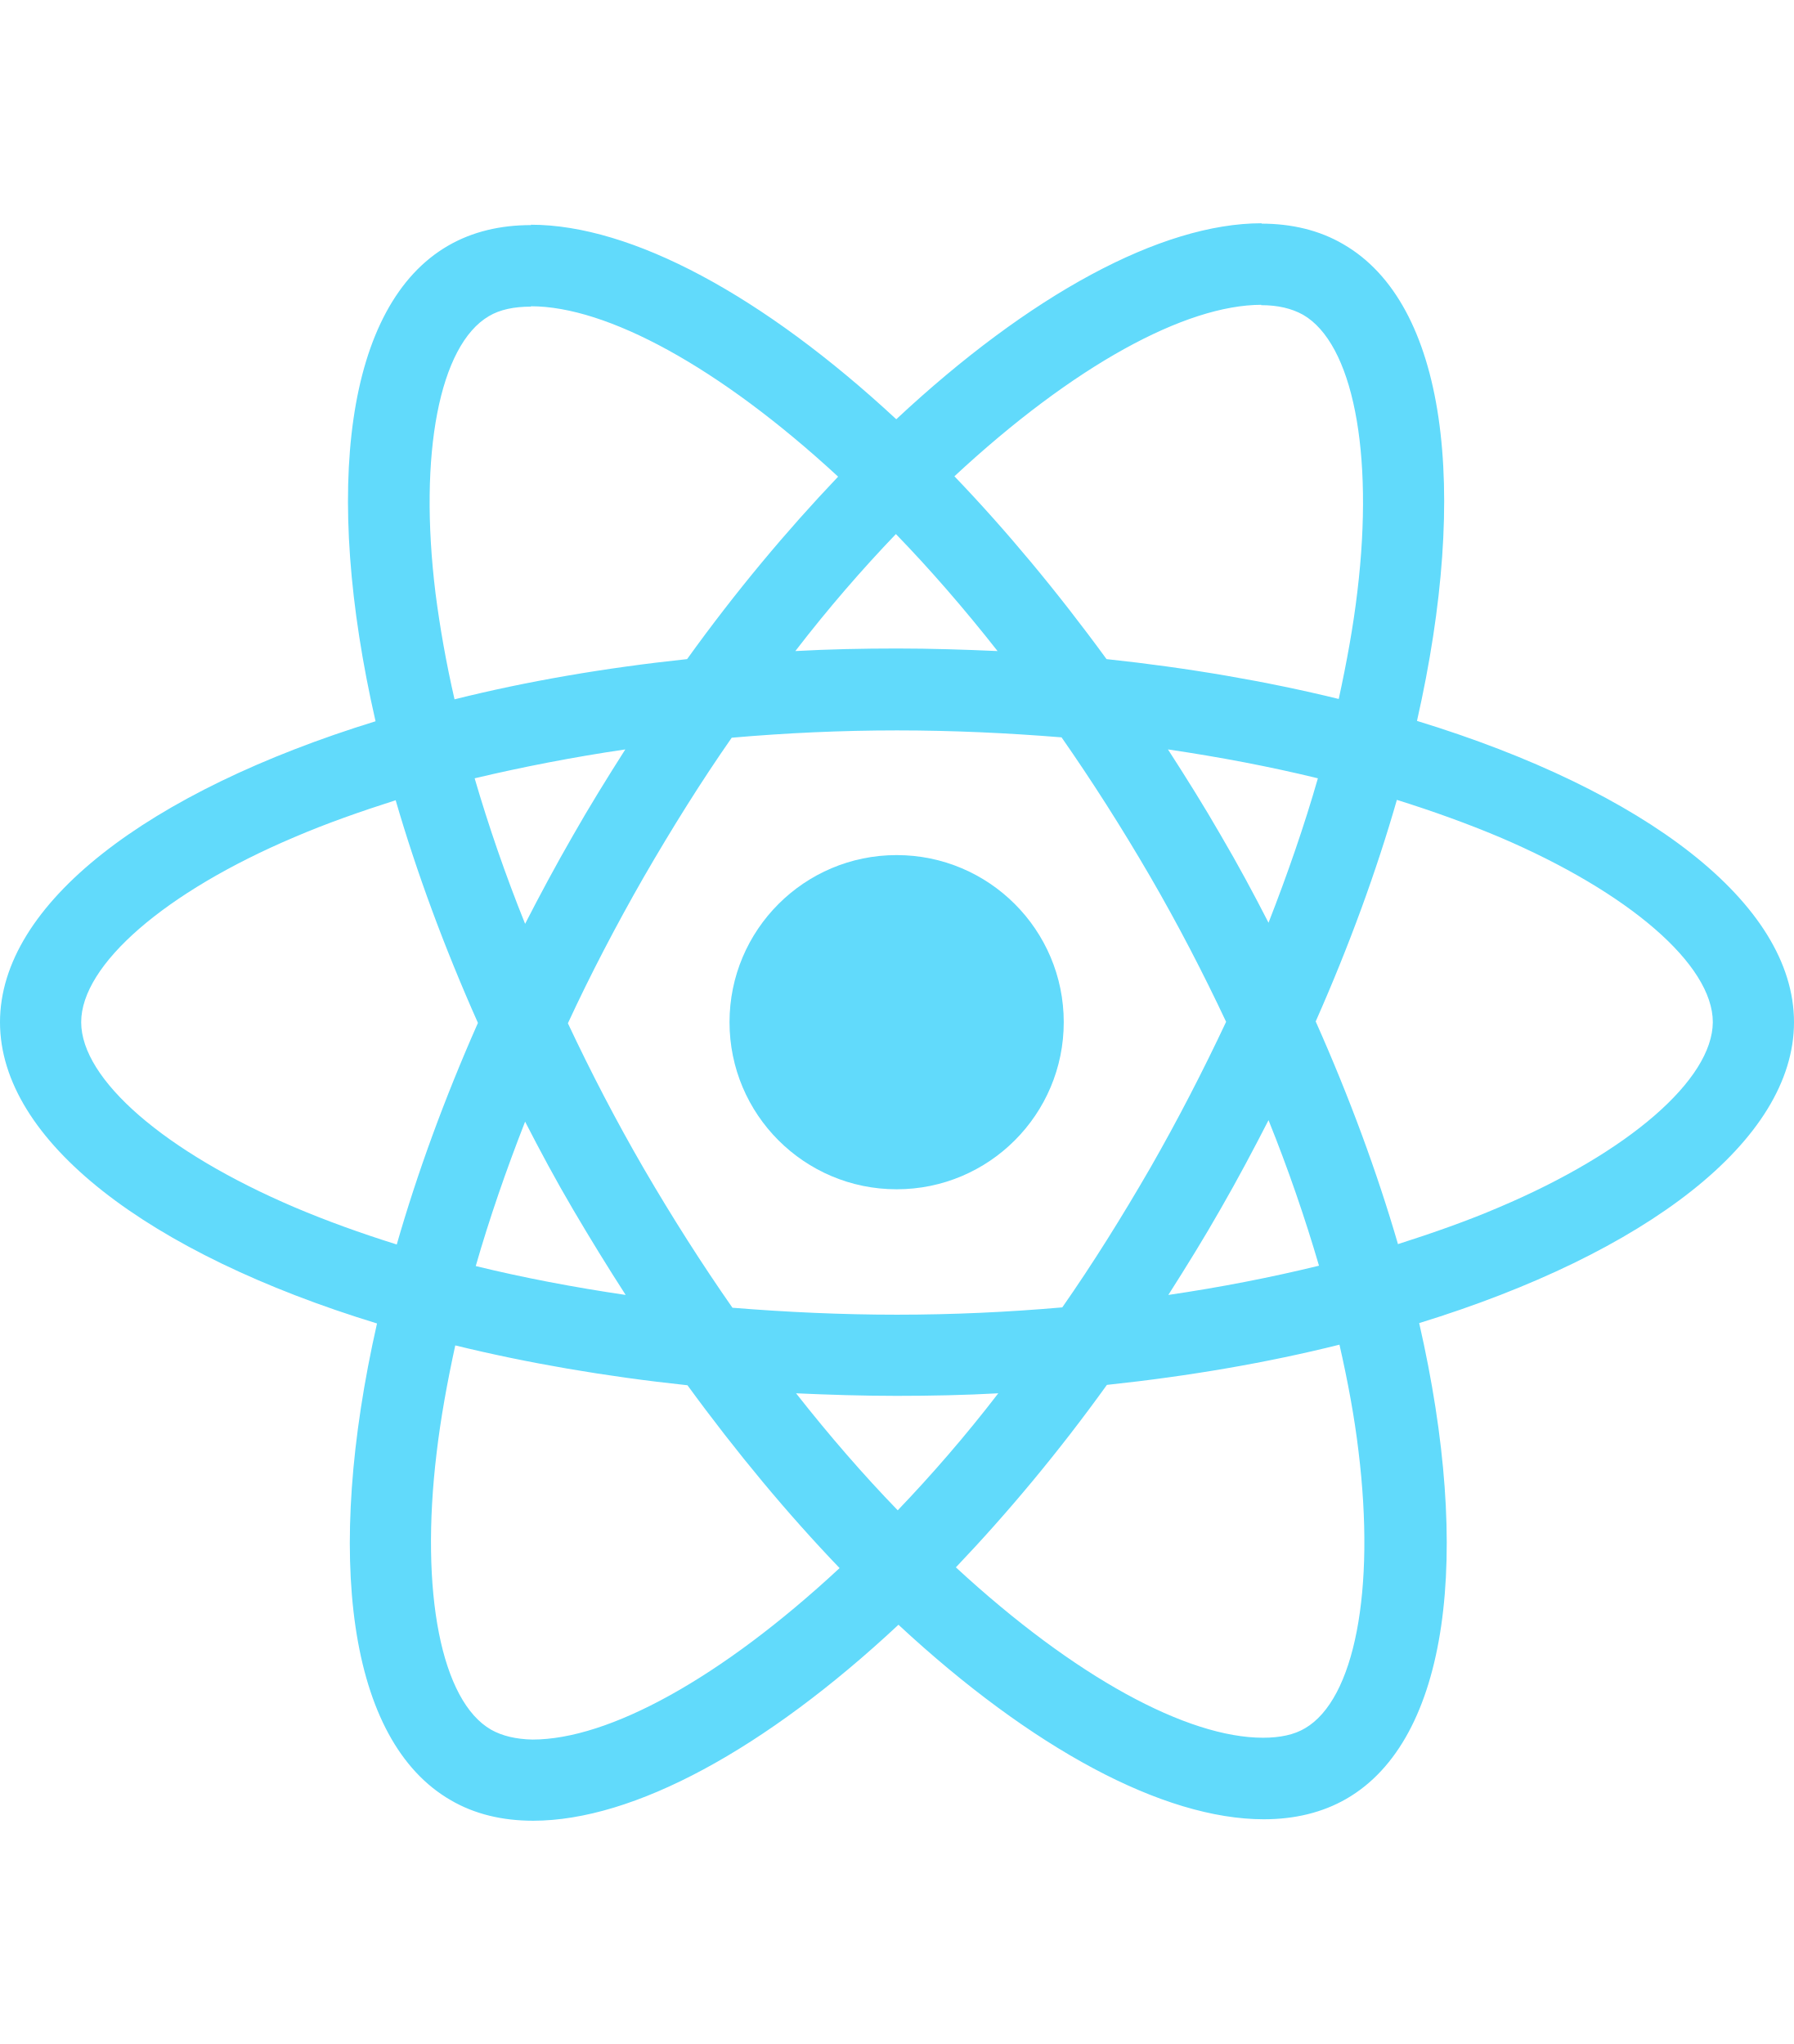
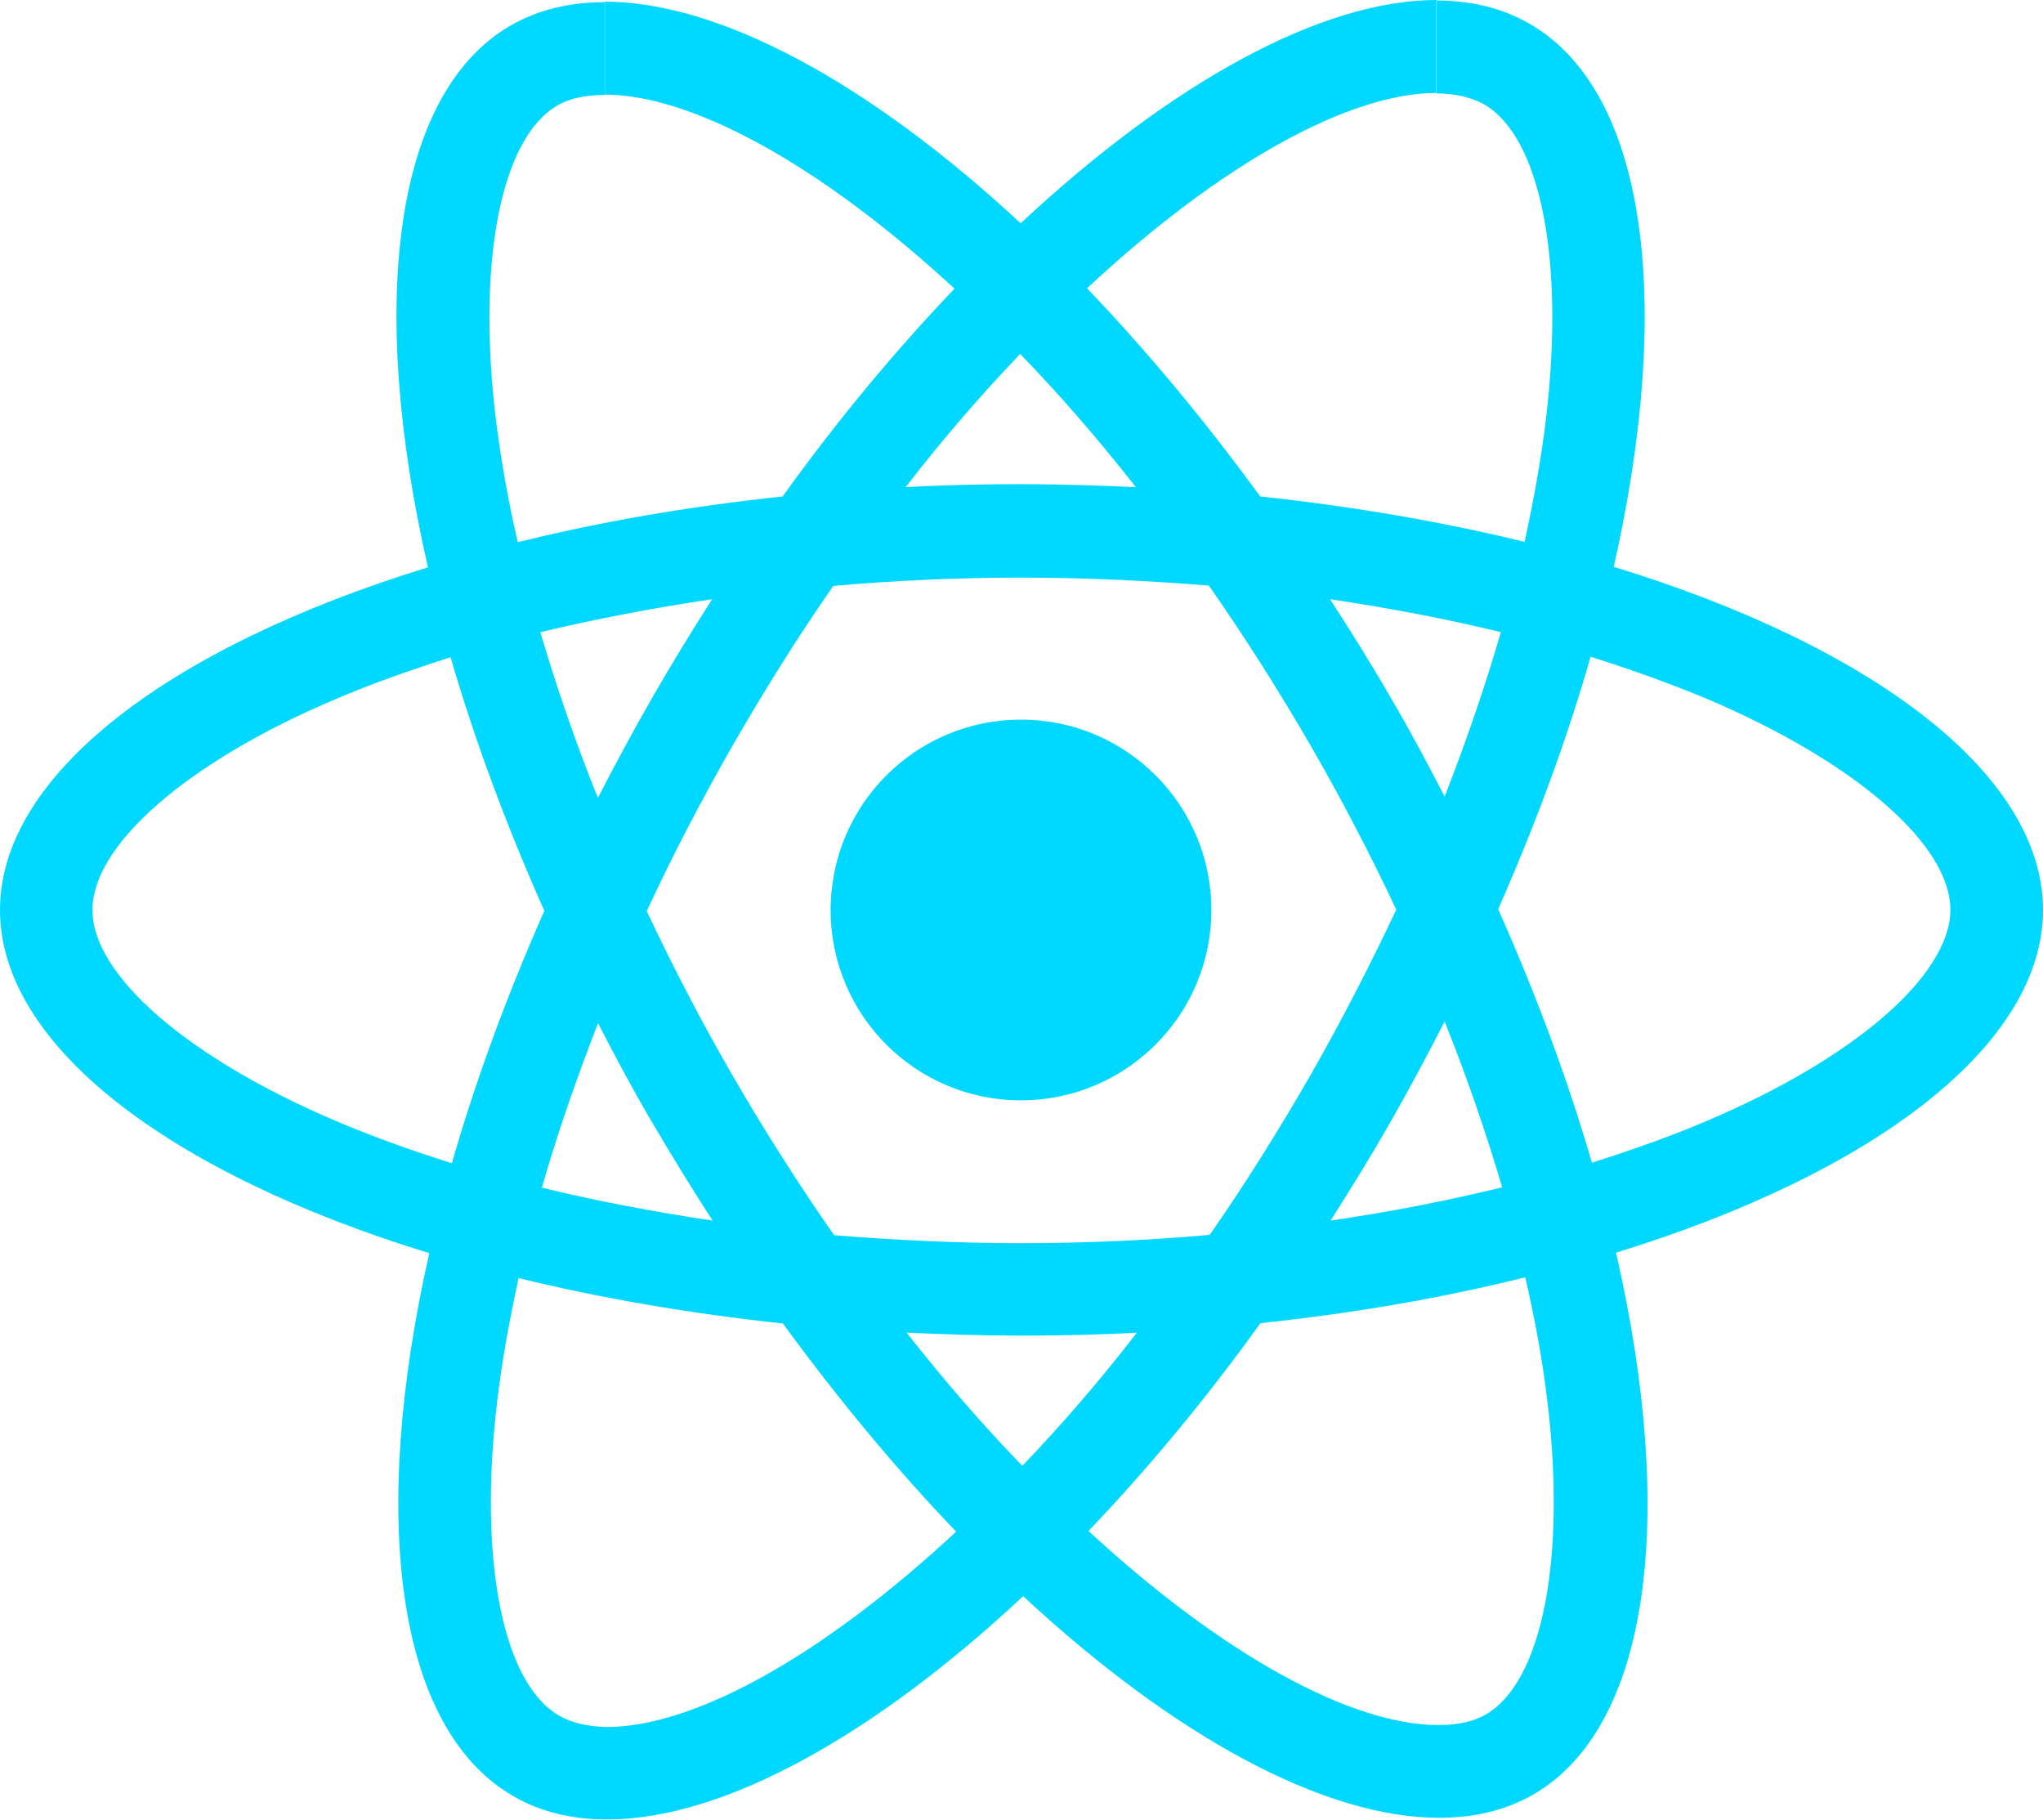
- <svg xmlns="http://www.w3.org/2000/svg" height="2500" viewBox="175.7 78 490.6 436.9" width="2194">
-   <g fill="#61dafb">
-     <path d="m666.3 296.5c0-32.5-40.7-63.3-103.1-82.4 14.4-63.6 8-114.2-20.2-130.4-6.5-3.8-14.1-5.6-22.4-5.6v22.3c4.6 0 8.3.9 11.4 2.6 13.6 7.8 19.5 37.5 14.9 75.7-1.1 9.4-2.9 19.3-5.1 29.4-19.6-4.8-41-8.5-63.5-10.9-13.5-18.5-27.5-35.3-41.6-50 32.6-30.3 63.2-46.9 84-46.9v-22.3c-27.5 0-63.5 19.6-99.9 53.6-36.4-33.8-72.4-53.2-99.9-53.2v22.3c20.7 0 51.4 16.5 84 46.6-14 14.7-28 31.4-41.3 49.9-22.6 2.4-44 6.1-63.6 11-2.3-10-4-19.7-5.2-29-4.7-38.2 1.1-67.9 14.6-75.8 3-1.8 6.9-2.6 11.5-2.6v-22.3c-8.4 0-16 1.8-22.6 5.6-28.1 16.2-34.4 66.7-19.9 130.1-62.2 19.2-102.7 49.9-102.7 82.3 0 32.5 40.7 63.3 103.1 82.4-14.4 63.6-8 114.2 20.2 130.4 6.5 3.8 14.1 5.6 22.5 5.6 27.5 0 63.5-19.6 99.9-53.6 36.4 33.8 72.4 53.2 99.9 53.2 8.4 0 16-1.8 22.6-5.6 28.1-16.2 34.4-66.7 19.9-130.1 62-19.1 102.5-49.9 102.5-82.3zm-130.2-66.7c-3.7 12.9-8.3 26.2-13.5 39.5-4.1-8-8.4-16-13.1-24-4.6-8-9.5-15.8-14.4-23.4 14.2 2.1 27.9 4.7 41 7.9zm-45.8 106.5c-7.8 13.5-15.8 26.3-24.1 38.2-14.9 1.3-30 2-45.2 2-15.1 0-30.2-.7-45-1.9-8.3-11.9-16.4-24.6-24.2-38-7.6-13.1-14.5-26.4-20.8-39.8 6.2-13.4 13.2-26.8 20.7-39.9 7.8-13.5 15.8-26.3 24.1-38.2 14.9-1.3 30-2 45.2-2 15.1 0 30.2.7 45 1.9 8.3 11.9 16.4 24.6 24.2 38 7.6 13.1 14.5 26.4 20.8 39.8-6.3 13.4-13.2 26.8-20.7 39.9zm32.3-13c5.4 13.4 10 26.8 13.8 39.8-13.1 3.2-26.9 5.9-41.2 8 4.9-7.7 9.8-15.6 14.4-23.7 4.6-8 8.9-16.1 13-24.1zm-101.4 106.7c-9.3-9.6-18.6-20.3-27.8-32 9 .4 18.2.7 27.5.7 9.4 0 18.7-.2 27.8-.7-9 11.7-18.3 22.4-27.5 32zm-74.4-58.9c-14.2-2.1-27.9-4.7-41-7.9 3.7-12.9 8.3-26.2 13.5-39.5 4.1 8 8.4 16 13.1 24s9.5 15.8 14.4 23.4zm73.9-208.1c9.3 9.6 18.6 20.3 27.8 32-9-.4-18.2-.7-27.5-.7-9.4 0-18.7.2-27.8.7 9-11.7 18.3-22.4 27.5-32zm-74 58.9c-4.9 7.7-9.8 15.6-14.4 23.7-4.6 8-8.9 16-13 24-5.4-13.4-10-26.8-13.8-39.8 13.1-3.1 26.9-5.8 41.2-7.9zm-90.5 125.2c-35.4-15.1-58.3-34.9-58.3-50.6s22.9-35.6 58.3-50.6c8.6-3.7 18-7 27.7-10.1 5.7 19.6 13.2 40 22.5 60.9-9.2 20.8-16.6 41.1-22.2 60.6-9.9-3.1-19.3-6.5-28-10.2zm53.8 142.9c-13.6-7.8-19.5-37.5-14.9-75.7 1.1-9.4 2.9-19.3 5.1-29.4 19.6 4.8 41 8.5 63.5 10.9 13.5 18.5 27.5 35.3 41.6 50-32.6 30.3-63.2 46.9-84 46.9-4.5-.1-8.3-1-11.3-2.7zm237.2-76.2c4.7 38.2-1.1 67.9-14.6 75.8-3 1.8-6.9 2.6-11.5 2.6-20.7 0-51.4-16.5-84-46.6 14-14.7 28-31.4 41.3-49.9 22.6-2.4 44-6.1 63.6-11 2.3 10.1 4.1 19.8 5.2 29.1zm38.5-66.7c-8.6 3.7-18 7-27.7 10.1-5.7-19.6-13.2-40-22.5-60.9 9.2-20.8 16.6-41.1 22.2-60.6 9.9 3.1 19.3 6.5 28.1 10.2 35.4 15.1 58.3 34.9 58.3 50.6-.1 15.7-23 35.6-58.4 50.6z" />
-     <circle cx="420.9" cy="296.5" r="45.7" />
+ <svg xmlns="http://www.w3.org/2000/svg" version="1.1" id="Layer_1" x="0px" y="0px" viewBox="0 0 122.88 109.43" style="enable-background:new 0 0 122.88 109.43" xml:space="preserve">
+   <style type="text/css">.st0{fill-rule:evenodd;clip-rule:evenodd;fill:#00D8FF;}</style>
+   <g>
+     <path class="st0" d="M122.88,54.73c0-8.14-10.19-15.85-25.82-20.64c3.61-15.93,2-28.6-5.06-32.66c-1.63-0.95-3.53-1.4-5.61-1.4 v5.59c1.15,0,2.08,0.23,2.86,0.65c3.41,1.95,4.88,9.39,3.73,18.96c-0.28,2.35-0.73,4.83-1.28,7.36c-4.91-1.2-10.27-2.13-15.9-2.73 c-3.38-4.63-6.89-8.84-10.42-12.52C73.54,9.74,81.2,5.59,86.41,5.59V0l0,0c-6.89,0-15.9,4.91-25.02,13.43 C52.27,4.96,43.26,0.1,36.37,0.1v5.59c5.18,0,12.87,4.13,21.04,11.67c-3.51,3.68-7.01,7.86-10.34,12.5 c-5.66,0.6-11.02,1.53-15.93,2.75c-0.58-2.5-1-4.93-1.3-7.26c-1.18-9.57,0.28-17.01,3.66-18.99c0.75-0.45,1.73-0.65,2.88-0.65V0.13 l0,0c-2.1,0-4.01,0.45-5.66,1.4c-7.04,4.06-8.62,16.71-4.98,32.59C10.14,38.92,0,46.61,0,54.73c0,8.14,10.19,15.85,25.82,20.64 c-3.61,15.93-2,28.6,5.06,32.66c1.63,0.95,3.53,1.4,5.64,1.4c6.89,0,15.9-4.91,25.02-13.43c9.12,8.47,18.13,13.33,25.02,13.33 c2.1,0,4.01-0.45,5.66-1.4c7.04-4.06,8.62-16.71,4.98-32.59C112.74,70.56,122.88,62.84,122.88,54.73L122.88,54.73z M72.86,54.73 c0-6.32-5.12-11.45-11.45-11.45c-6.32,0-11.45,5.12-11.45,11.45s5.12,11.45,11.45,11.45C67.74,66.17,72.86,61.05,72.86,54.73 L72.86,54.73z M36.34,0.1L36.34,0.1L36.34,0.1L36.34,0.1z M90.27,38.02c-0.93,3.23-2.08,6.56-3.38,9.89c-1.03-2-2.1-4.01-3.28-6.01 c-1.15-2-2.38-3.96-3.61-5.86C83.56,36.57,86.99,37.22,90.27,38.02L90.27,38.02z M78.8,64.7c-1.95,3.38-3.96,6.59-6.04,9.57 c-3.73,0.33-7.51,0.5-11.32,0.5c-3.78,0-7.56-0.18-11.27-0.48c-2.08-2.98-4.11-6.16-6.06-9.52c-1.9-3.28-3.63-6.61-5.21-9.97 c1.55-3.36,3.31-6.71,5.18-9.99c1.95-3.38,3.96-6.59,6.04-9.57c3.73-0.33,7.51-0.5,11.32-0.5c3.78,0,7.56,0.18,11.27,0.48 c2.08,2.98,4.11,6.16,6.06,9.52c1.9,3.28,3.63,6.61,5.21,9.97C82.4,58.06,80.68,61.41,78.8,64.7L78.8,64.7z M86.89,61.44 c1.35,3.36,2.5,6.71,3.46,9.97c-3.28,0.8-6.74,1.48-10.32,2c1.23-1.93,2.45-3.91,3.61-5.94C84.78,65.47,85.86,63.44,86.89,61.44 L86.89,61.44z M61.49,88.16c-2.33-2.4-4.66-5.08-6.96-8.01c2.25,0.1,4.56,0.18,6.89,0.18c2.35,0,4.68-0.05,6.96-0.18 C66.12,83.08,63.79,85.76,61.49,88.16L61.49,88.16z M42.86,73.41c-3.56-0.53-6.99-1.18-10.27-1.98c0.93-3.23,2.08-6.56,3.38-9.89 c1.03,2,2.1,4.01,3.28,6.01C40.43,69.56,41.63,71.51,42.86,73.41L42.86,73.41z M61.36,21.29c2.33,2.4,4.66,5.08,6.96,8.01 c-2.25-0.1-4.56-0.18-6.89-0.18c-2.35,0-4.68,0.05-6.96,0.18C56.73,26.37,59.06,23.69,61.36,21.29L61.36,21.29z M42.83,36.04 c-1.23,1.93-2.45,3.91-3.61,5.94c-1.15,2-2.23,4.01-3.26,6.01c-1.35-3.36-2.5-6.71-3.46-9.97C35.79,37.24,39.25,36.57,42.83,36.04 L42.83,36.04z M20.16,67.4c-8.87-3.78-14.6-8.74-14.6-12.67c0-3.93,5.74-8.92,14.6-12.67c2.15-0.93,4.51-1.75,6.94-2.53 c1.43,4.91,3.31,10.02,5.64,15.25c-2.3,5.21-4.16,10.29-5.56,15.18C24.7,69.18,22.34,68.33,20.16,67.4L20.16,67.4z M33.64,103.19 c-3.41-1.95-4.88-9.39-3.73-18.96c0.28-2.35,0.73-4.83,1.28-7.36c4.91,1.2,10.27,2.13,15.9,2.73c3.38,4.63,6.89,8.84,10.42,12.52 c-8.17,7.59-15.83,11.75-21.04,11.75C35.34,103.84,34.39,103.62,33.64,103.19L33.64,103.19z M93.05,84.11 c1.18,9.57-0.28,17.01-3.66,18.99c-0.75,0.45-1.73,0.65-2.88,0.65c-5.18,0-12.87-4.13-21.04-11.67c3.51-3.68,7.01-7.86,10.34-12.5 c5.66-0.6,11.02-1.53,15.93-2.76C92.32,79.35,92.77,81.78,93.05,84.11L93.05,84.11z M102.69,67.4c-2.15,0.93-4.51,1.75-6.94,2.53 c-1.43-4.91-3.31-10.02-5.64-15.25c2.3-5.21,4.16-10.29,5.56-15.18c2.48,0.78,4.83,1.63,7.04,2.55c8.87,3.78,14.6,8.74,14.6,12.67 C117.29,58.66,111.56,63.64,102.69,67.4L102.69,67.4z" />
  </g>
</svg>
